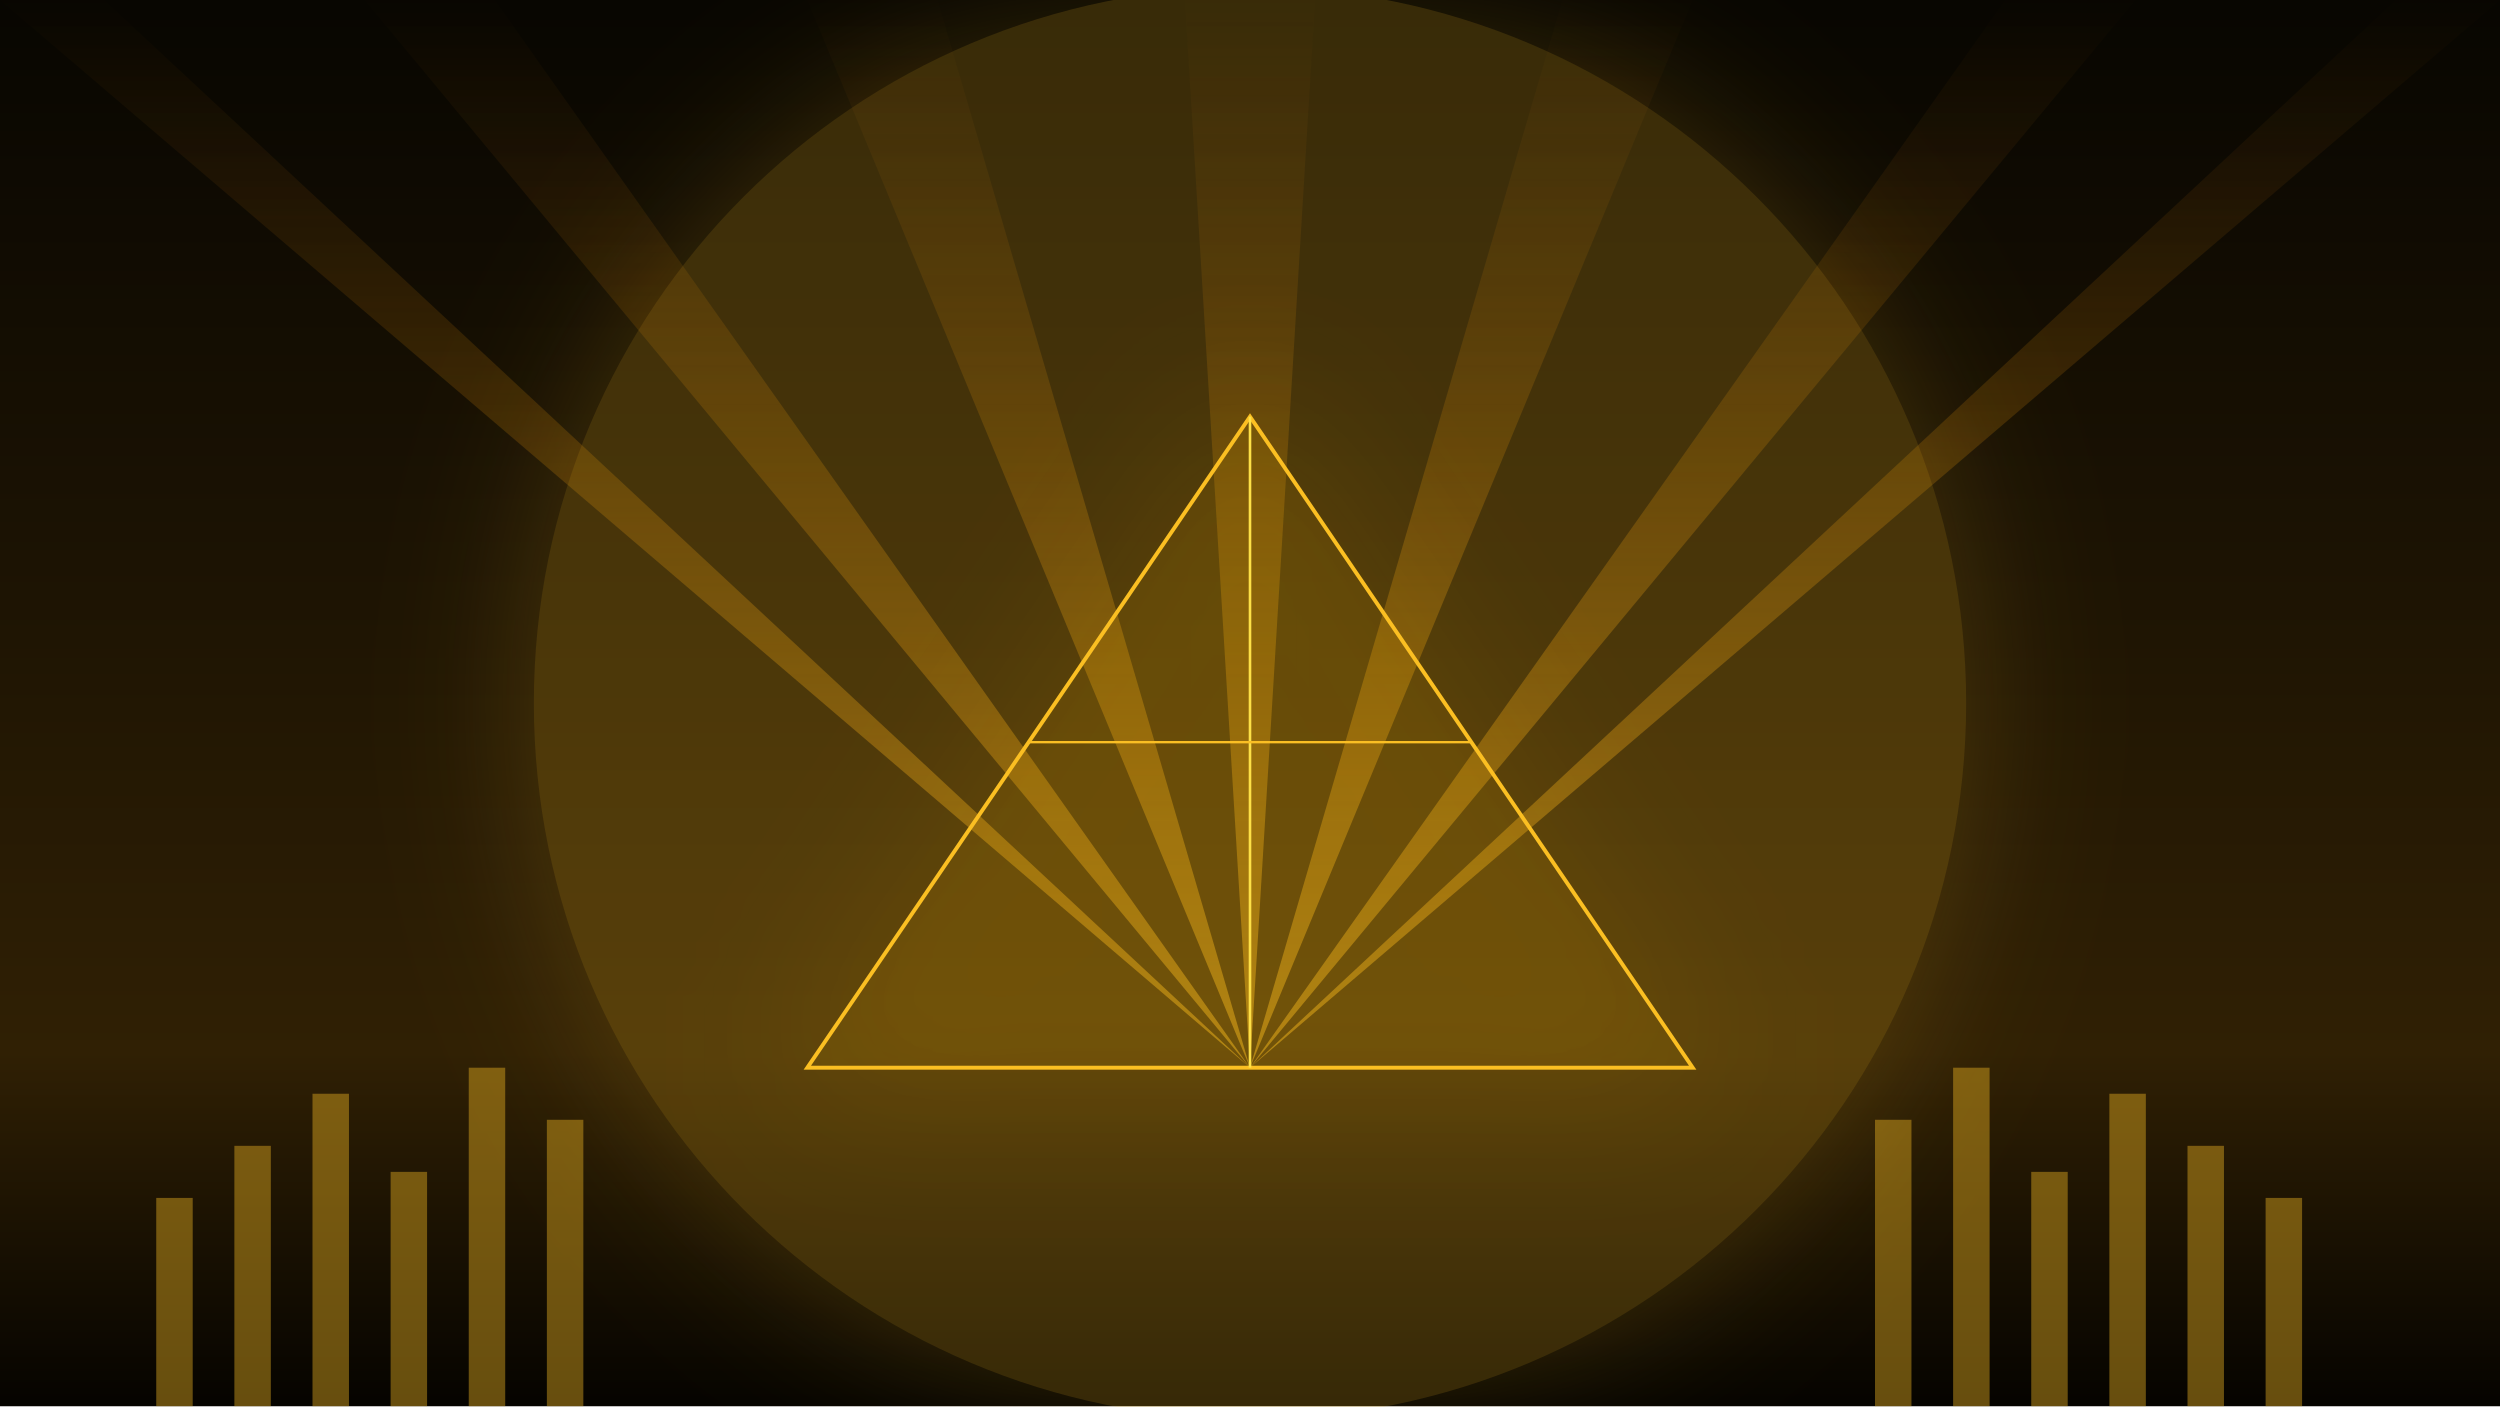
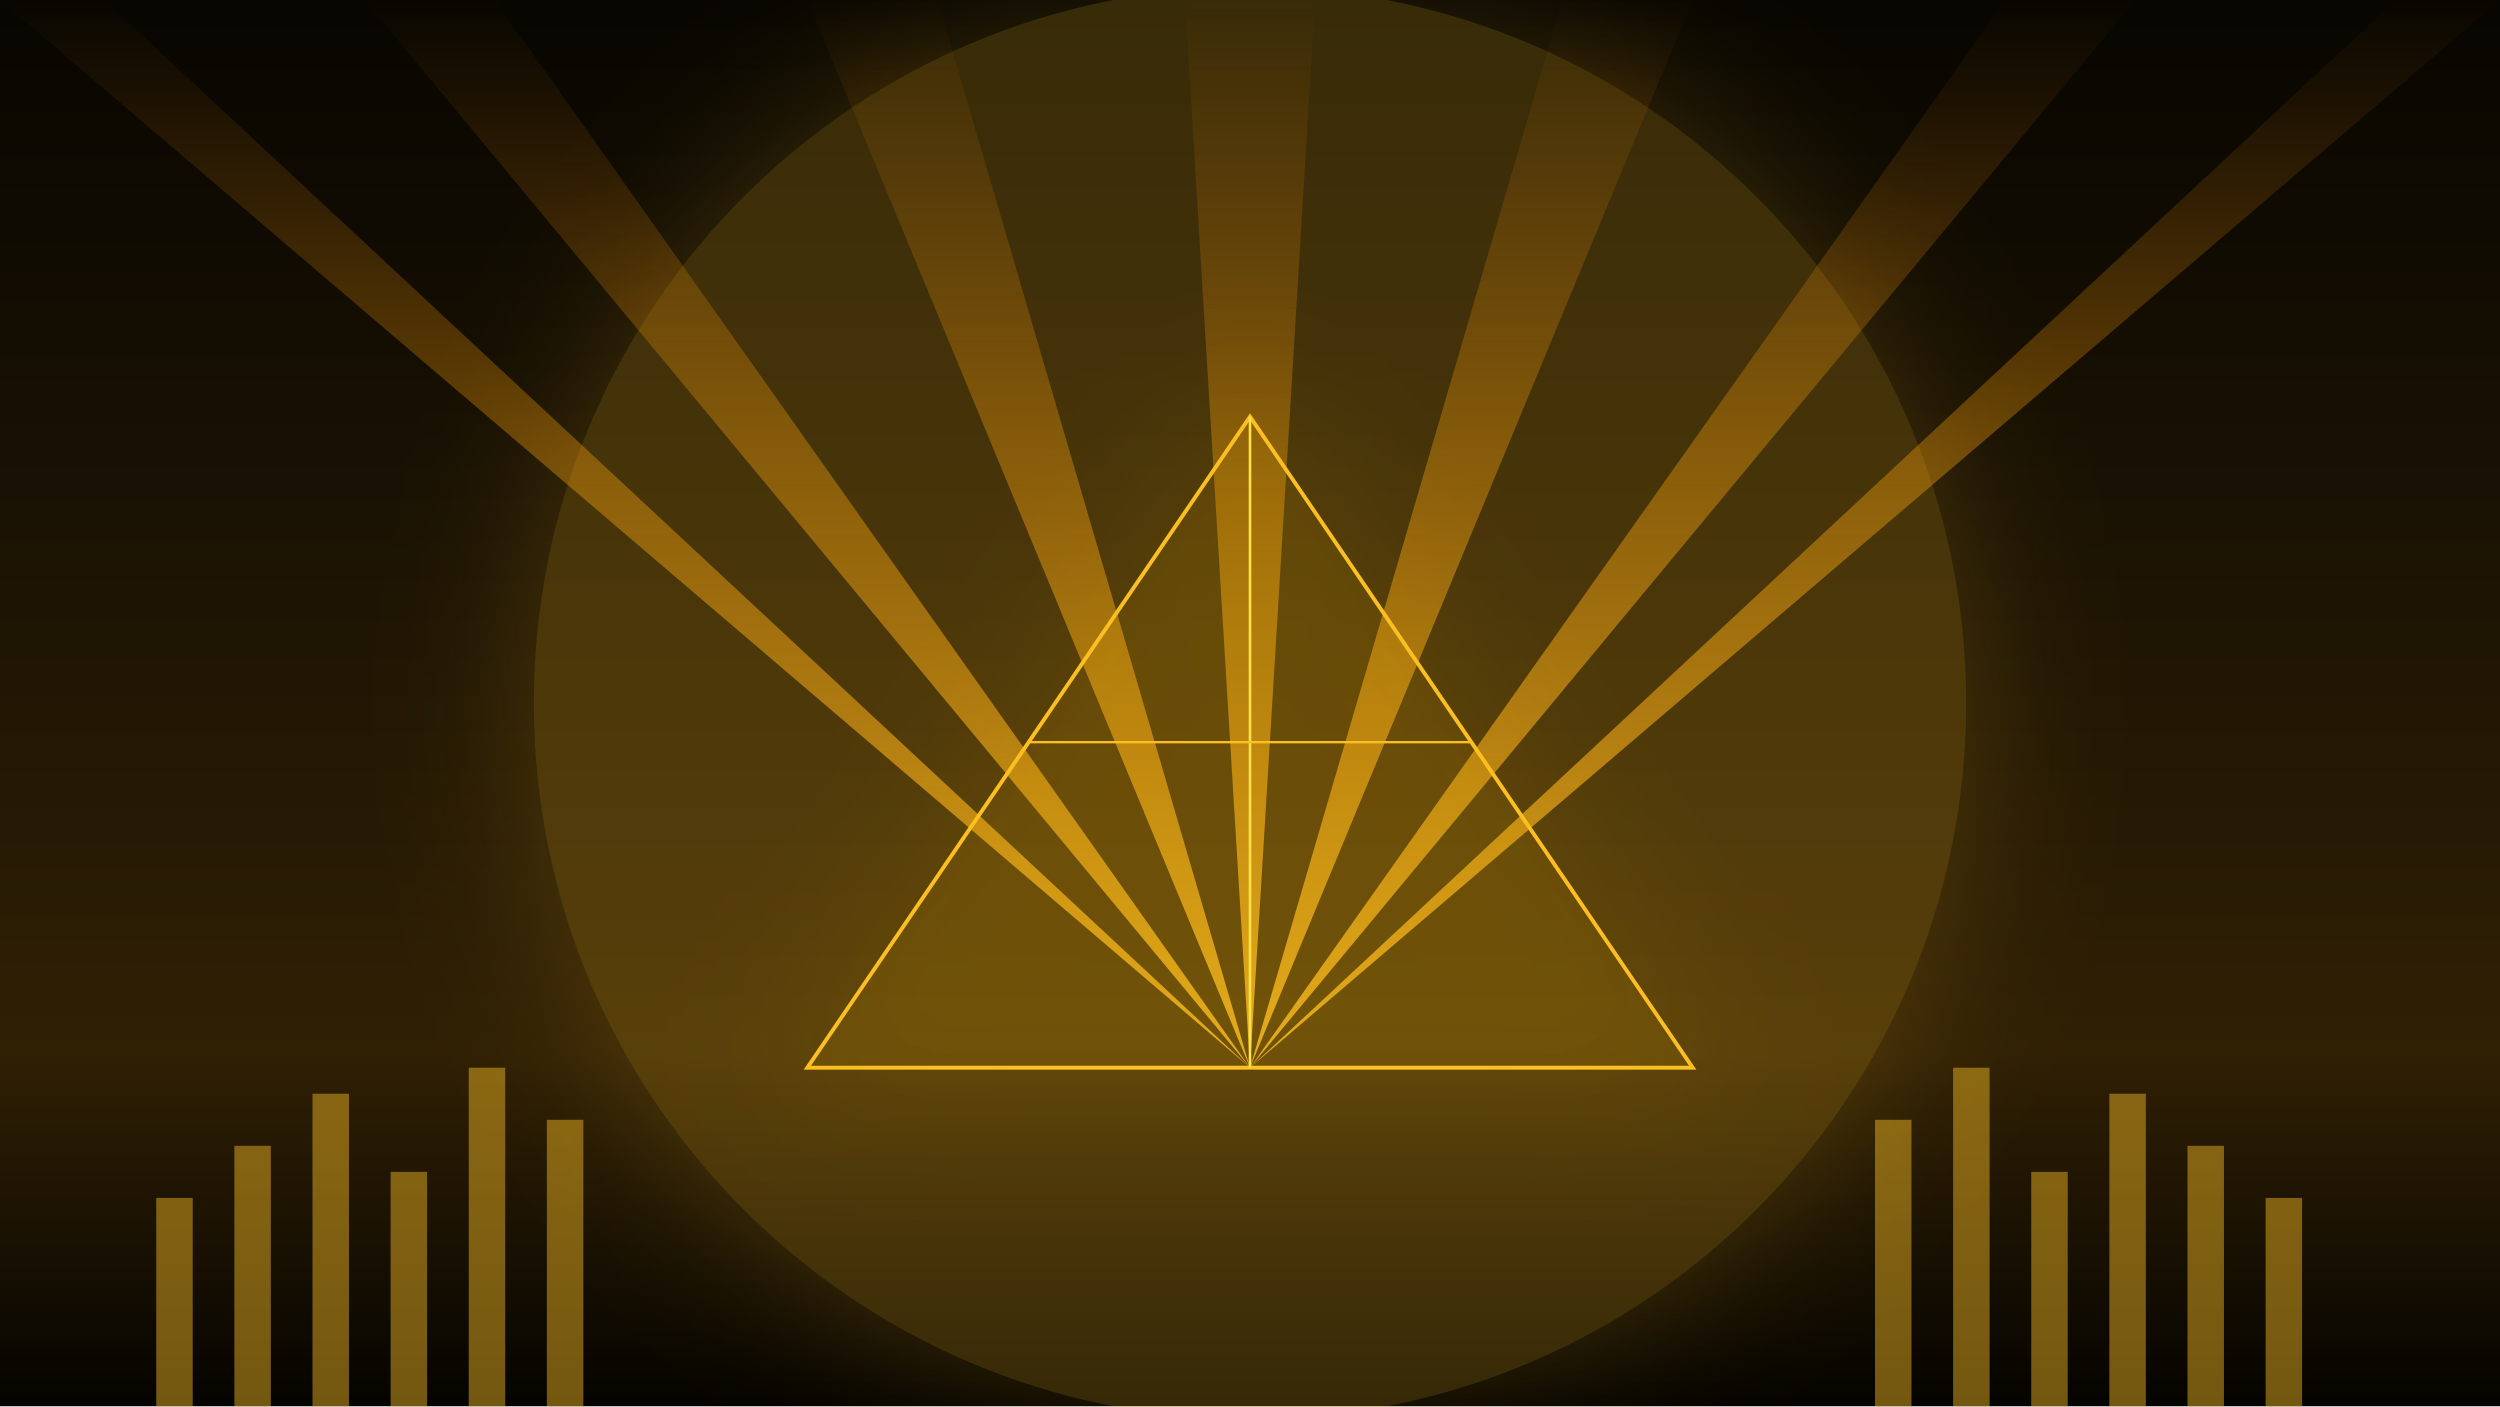
<svg xmlns="http://www.w3.org/2000/svg" viewBox="0 0 1920 1080" width="100%" height="100%">
  <defs>
    <linearGradient id="dBg" x1="0%" y1="0%" x2="0%" y2="100%">
      <stop offset="0%" stop-color="#080601" />
      <stop offset="40%" stop-color="#1c1303" />
      <stop offset="75%" stop-color="#302004" />
      <stop offset="100%" stop-color="#060400" />
    </linearGradient>
    <filter id="goldGlow" x="-50%" y="-50%" width="200%" height="200%">
      <feGaussianBlur stdDeviation="60" result="blur" />
      <feComposite in="SourceGraphic" in2="blur" operator="over" />
    </filter>
    <linearGradient id="goldBeam" x1="0%" y1="100%" x2="0%" y2="0%">
-       <stop offset="0%" stop-color="#fbbf24" stop-opacity="0.8" />
-       <stop offset="60%" stop-color="#f59e0b" stop-opacity="0.3" />
+       <stop offset="0%" stop-color="#fbbf24" stop-opacity="0.85" />
+       <stop offset="60%" stop-color="#f59e0b" stop-opacity="0.35" />
      <stop offset="100%" stop-color="#d97706" stop-opacity="0" />
    </linearGradient>
+     <style>
+       @keyframes laserPulse {
+         0%, 100% { opacity: 0.45; }
+         50% { opacity: 0.9; }
+       }
+       @keyframes eqBounce1 {
+         0%, 100% { transform: scaleY(0.7); }
+         50% { transform: scaleY(1.3); }
+       }
+       @keyframes eqBounce2 {
+         0%, 100% { transform: scaleY(1.2); }
+         50% { transform: scaleY(0.5); }
+       }
+       @keyframes pyramidShimmer {
+         0%, 100% { filter: drop-shadow(0 0 20px #fbbf24); }
+         50% { filter: drop-shadow(0 0 50px #fde047); }
+       }
+       .anim-lasers { animation: laserPulse 4s ease-in-out infinite; }
+       .anim-eq-1 { animation: eqBounce1 1.8s ease-in-out infinite; transform-origin: bottom center; }
+       .anim-eq-2 { animation: eqBounce2 2.2s ease-in-out infinite 0.4s; transform-origin: bottom center; }
+       .anim-pyramid { animation: pyramidShimmer 5s ease-in-out infinite; }
+     </style>
  </defs>
  <rect width="1920" height="1080" fill="url(#dBg)" />
  <circle cx="960" cy="540" r="550" fill="#fbbf24" opacity="0.2" filter="url(#goldGlow)" />
-   <g opacity="0.6">
+   <g class="anim-lasers">
    <polygon points="960,820 0,0 80,0" fill="url(#goldBeam)" />
    <polygon points="960,820 280,0 380,0" fill="url(#goldBeam)" />
    <polygon points="960,820 620,0 720,0" fill="url(#goldBeam)" />
    <polygon points="960,820 910,0 1010,0" fill="url(#goldBeam)" />
    <polygon points="960,820 1200,0 1300,0" fill="url(#goldBeam)" />
    <polygon points="960,820 1540,0 1640,0" fill="url(#goldBeam)" />
    <polygon points="960,820 1840,0 1920,0" fill="url(#goldBeam)" />
  </g>
-   <polygon points="960,320 620,820 1300,820" fill="rgba(251, 191, 36, 0.08)" stroke="#fbbf24" stroke-width="3" filter="url(#goldGlow)" />
-   <line x1="960" y1="320" x2="960" y2="820" stroke="#fde047" stroke-width="2" />
-   <line x1="790" y1="570" x2="1130" y2="570" stroke="#fbbf24" stroke-width="1.8" />
-   <g fill="#fbbf24" opacity="0.4">
-     <rect x="120" y="920" width="28" height="160" />
-     <rect x="180" y="880" width="28" height="200" />
-     <rect x="240" y="840" width="28" height="240" />
-     <rect x="300" y="900" width="28" height="180" />
-     <rect x="360" y="820" width="28" height="260" />
-     <rect x="420" y="860" width="28" height="220" />
-     <rect x="1440" y="860" width="28" height="220" />
-     <rect x="1500" y="820" width="28" height="260" />
-     <rect x="1560" y="900" width="28" height="180" />
-     <rect x="1620" y="840" width="28" height="240" />
-     <rect x="1680" y="880" width="28" height="200" />
-     <rect x="1740" y="920" width="28" height="160" />
+   <g class="anim-pyramid">
+     <polygon points="960,320 620,820 1300,820" fill="rgba(251, 191, 36, 0.08)" stroke="#fbbf24" stroke-width="3" filter="url(#goldGlow)" />
+     <line x1="960" y1="320" x2="960" y2="820" stroke="#fde047" stroke-width="2" />
+     <line x1="790" y1="570" x2="1130" y2="570" stroke="#fbbf24" stroke-width="1.8" />
+   </g>
+   <g fill="#fbbf24" opacity="0.45">
+     <rect class="anim-eq-1" x="120" y="920" width="28" height="160" />
+     <rect class="anim-eq-2" x="180" y="880" width="28" height="200" />
+     <rect class="anim-eq-1" x="240" y="840" width="28" height="240" />
+     <rect class="anim-eq-2" x="300" y="900" width="28" height="180" />
+     <rect class="anim-eq-1" x="360" y="820" width="28" height="260" />
+     <rect class="anim-eq-2" x="420" y="860" width="28" height="220" />
+     <rect class="anim-eq-1" x="1440" y="860" width="28" height="220" />
+     <rect class="anim-eq-2" x="1500" y="820" width="28" height="260" />
+     <rect class="anim-eq-1" x="1560" y="900" width="28" height="180" />
+     <rect class="anim-eq-2" x="1620" y="840" width="28" height="240" />
+     <rect class="anim-eq-1" x="1680" y="880" width="28" height="200" />
+     <rect class="anim-eq-2" x="1740" y="920" width="28" height="160" />
  </g>
</svg>
